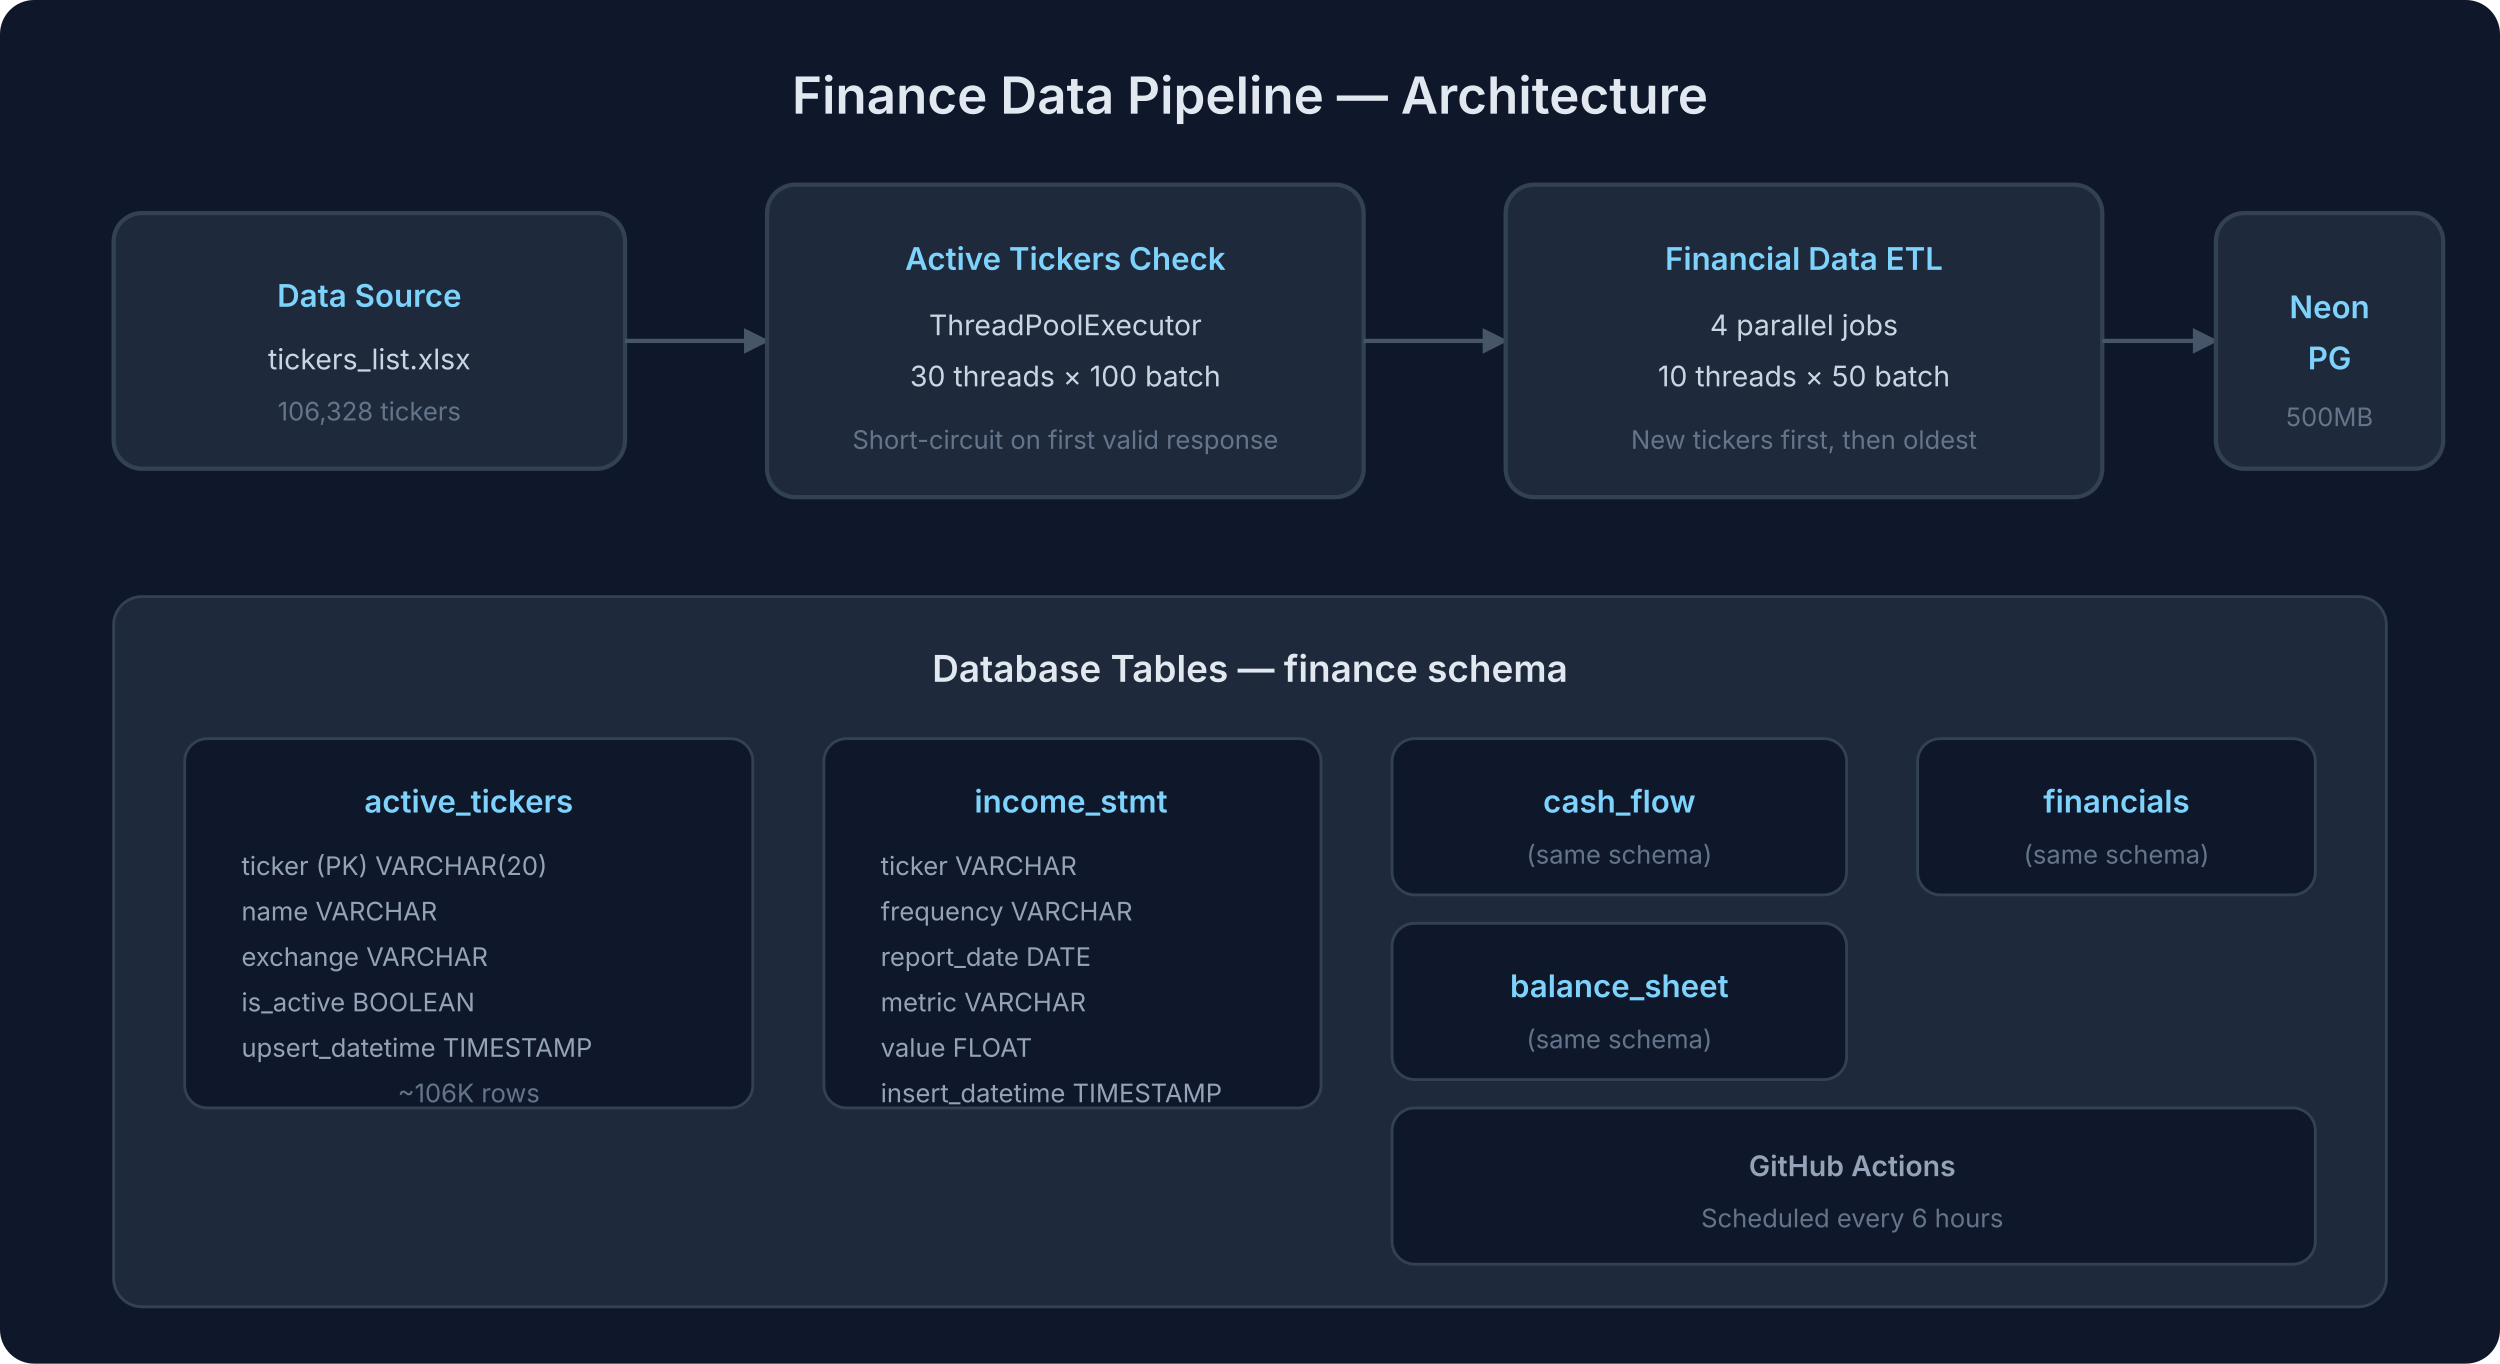
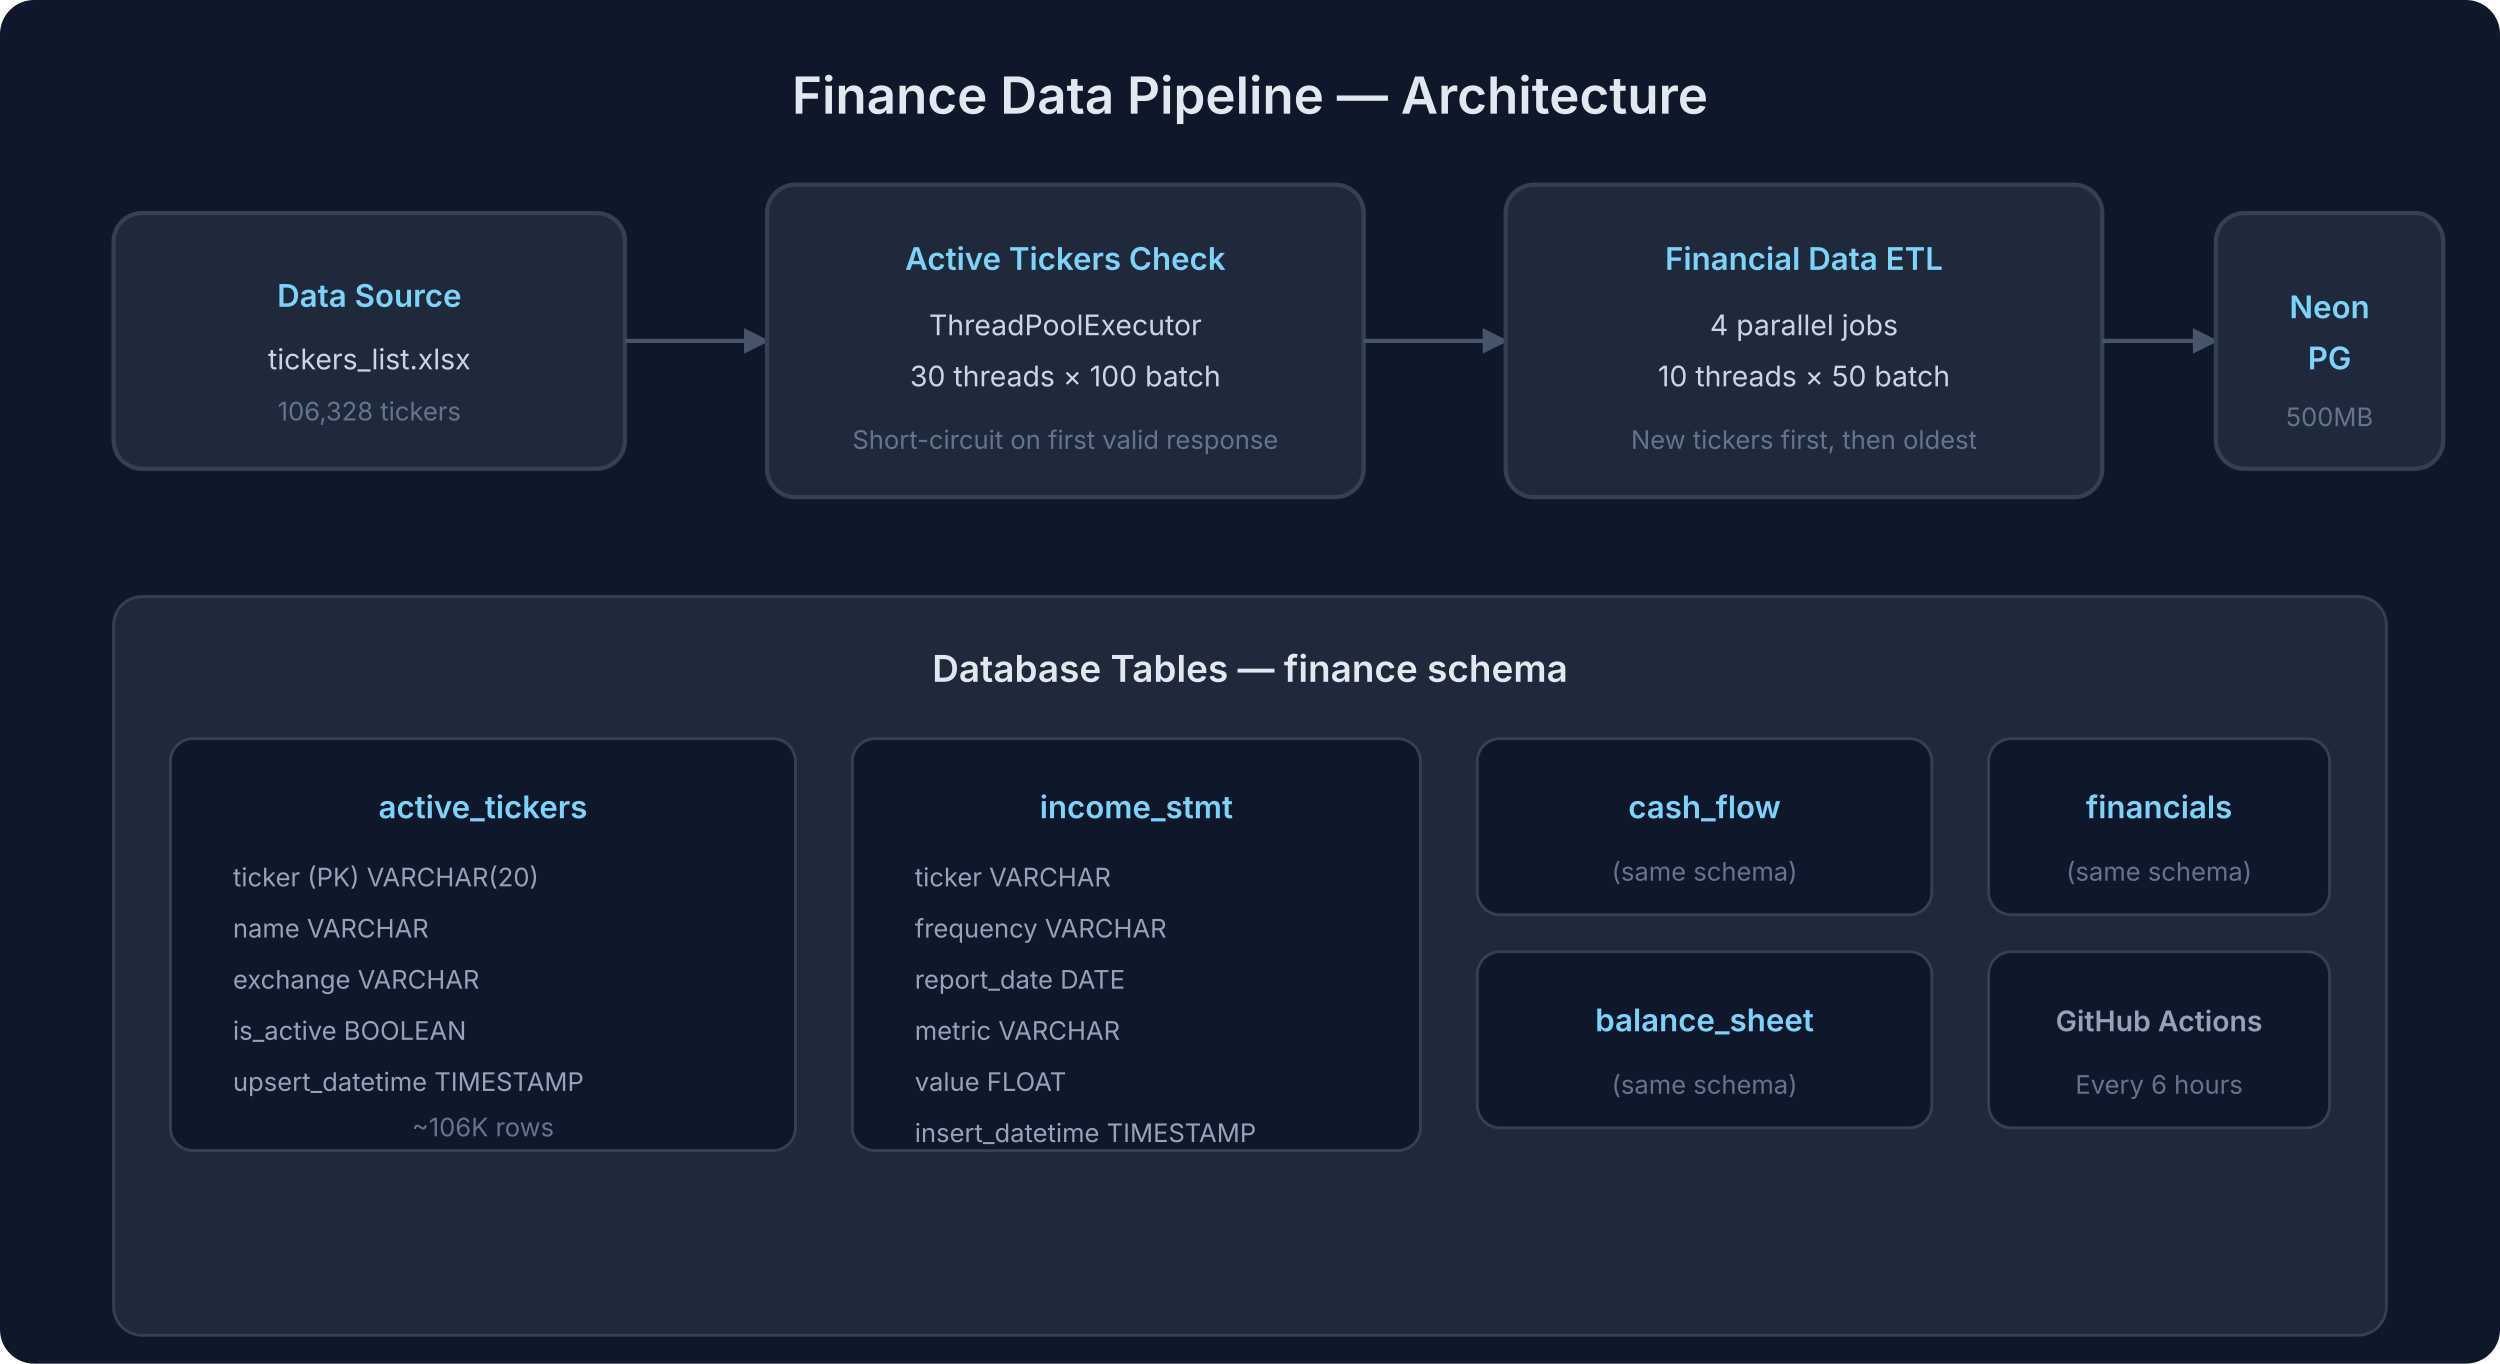
<svg xmlns="http://www.w3.org/2000/svg" viewBox="0 0 880 480" font-family="Inter, -apple-system, Arial, sans-serif">
  <rect width="880" height="480" fill="#0f172a" rx="12" />
  <text x="440" y="40" text-anchor="middle" font-size="18" font-weight="600" fill="#e2e8f0">Finance Data Pipeline — Architecture</text>
  <rect x="40" y="75" width="180" height="90" fill="#1e293b" stroke="#334155" stroke-width="1.5" rx="10" />
  <text x="130" y="108" text-anchor="middle" font-size="11" font-weight="600" fill="#7dd3fc">Data Source</text>
  <text x="130" y="130" text-anchor="middle" font-size="10" fill="#cbd5e1">tickers_list.xlsx</text>
  <text x="130" y="148" text-anchor="middle" font-size="9" fill="#64748b">106,328 tickers</text>
  <line x1="220" y1="120" x2="270" y2="120" stroke="#475569" stroke-width="1.5" marker-end="url(#arrowDark)" />
  <rect x="270" y="65" width="210" height="110" fill="#1e293b" stroke="#334155" stroke-width="1.5" rx="10" />
  <text x="375" y="95" text-anchor="middle" font-size="11" font-weight="600" fill="#7dd3fc">Active Tickers Check</text>
  <text x="375" y="118" text-anchor="middle" font-size="10" fill="#cbd5e1">ThreadPoolExecutor</text>
  <text x="375" y="136" text-anchor="middle" font-size="10" fill="#cbd5e1">30 threads × 100 batch</text>
  <text x="375" y="158" text-anchor="middle" font-size="9" fill="#64748b">Short-circuit on first valid response</text>
  <line x1="480" y1="120" x2="530" y2="120" stroke="#475569" stroke-width="1.5" marker-end="url(#arrowDark)" />
  <rect x="530" y="65" width="210" height="110" fill="#1e293b" stroke="#334155" stroke-width="1.5" rx="10" />
  <text x="635" y="95" text-anchor="middle" font-size="11" font-weight="600" fill="#7dd3fc">Financial Data ETL</text>
  <text x="635" y="118" text-anchor="middle" font-size="10" fill="#cbd5e1">4 parallel jobs</text>
  <text x="635" y="136" text-anchor="middle" font-size="10" fill="#cbd5e1">10 threads × 50 batch</text>
  <text x="635" y="158" text-anchor="middle" font-size="9" fill="#64748b">New tickers first, then oldest</text>
  <line x1="740" y1="120" x2="780" y2="120" stroke="#475569" stroke-width="1.5" marker-end="url(#arrowDark)" />
  <rect x="780" y="75" width="80" height="90" fill="#1e293b" stroke="#334155" stroke-width="1.5" rx="10" />
  <text x="820" y="112" text-anchor="middle" font-size="11" font-weight="600" fill="#7dd3fc">Neon</text>
  <text x="820" y="130" text-anchor="middle" font-size="11" font-weight="600" fill="#7dd3fc">PG</text>
  <text x="820" y="150" text-anchor="middle" font-size="9" fill="#64748b">500MB</text>
-   <rect x="40" y="210" width="800" height="250" fill="#1e293b" stroke="#334155" stroke-width="1" rx="10" />
+   <rect x="40" y="210" width="800" height="260" fill="#1e293b" stroke="#334155" stroke-width="1" rx="10" />
  <text x="440" y="240" text-anchor="middle" font-size="13" font-weight="600" fill="#e2e8f0">Database Tables — finance schema</text>
-   <rect x="65" y="260" width="200" height="130" fill="#0f172a" stroke="#334155" stroke-width="1" rx="8" />
-   <text x="165" y="286" text-anchor="middle" font-size="11" font-weight="600" fill="#7dd3fc">active_tickers</text>
-   <text x="85" y="308" font-size="9" fill="#94a3b8">ticker (PK) VARCHAR(20)</text>
-   <text x="85" y="324" font-size="9" fill="#94a3b8">name VARCHAR</text>
-   <text x="85" y="340" font-size="9" fill="#94a3b8">exchange VARCHAR</text>
-   <text x="85" y="356" font-size="9" fill="#94a3b8">is_active BOOLEAN</text>
-   <text x="85" y="372" font-size="9" fill="#94a3b8">upsert_datetime TIMESTAMP</text>
-   <text x="165" y="388" text-anchor="middle" font-size="9" fill="#64748b">~106K rows</text>
-   <rect x="290" y="260" width="175" height="130" fill="#0f172a" stroke="#334155" stroke-width="1" rx="8" />
-   <text x="377" y="286" text-anchor="middle" font-size="11" font-weight="600" fill="#7dd3fc">income_stmt</text>
-   <text x="310" y="308" font-size="9" fill="#94a3b8">ticker VARCHAR</text>
-   <text x="310" y="324" font-size="9" fill="#94a3b8">frequency VARCHAR</text>
-   <text x="310" y="340" font-size="9" fill="#94a3b8">report_date DATE</text>
-   <text x="310" y="356" font-size="9" fill="#94a3b8">metric VARCHAR</text>
-   <text x="310" y="372" font-size="9" fill="#94a3b8">value FLOAT</text>
-   <text x="310" y="388" font-size="9" fill="#94a3b8">insert_datetime TIMESTAMP</text>
-   <rect x="490" y="260" width="160" height="55" fill="#0f172a" stroke="#334155" stroke-width="1" rx="8" />
-   <text x="570" y="286" text-anchor="middle" font-size="11" font-weight="600" fill="#7dd3fc">cash_flow</text>
-   <text x="570" y="304" text-anchor="middle" font-size="9" fill="#64748b">(same schema)</text>
-   <rect x="490" y="325" width="160" height="55" fill="#0f172a" stroke="#334155" stroke-width="1" rx="8" />
-   <text x="570" y="351" text-anchor="middle" font-size="11" font-weight="600" fill="#7dd3fc">balance_sheet</text>
-   <text x="570" y="369" text-anchor="middle" font-size="9" fill="#64748b">(same schema)</text>
-   <rect x="675" y="260" width="140" height="55" fill="#0f172a" stroke="#334155" stroke-width="1" rx="8" />
-   <text x="745" y="286" text-anchor="middle" font-size="11" font-weight="600" fill="#7dd3fc">financials</text>
-   <text x="745" y="304" text-anchor="middle" font-size="9" fill="#64748b">(same schema)</text>
-   <rect x="490" y="390" width="325" height="55" fill="#0f172a" stroke="#334155" stroke-width="1" rx="8" />
-   <text x="652" y="414" text-anchor="middle" font-size="10" font-weight="600" fill="#94a3b8">GitHub Actions</text>
-   <text x="652" y="432" text-anchor="middle" font-size="9" fill="#64748b">Scheduled every 6 hours</text>
+   <rect x="60" y="260" width="220" height="145" fill="#0f172a" stroke="#334155" stroke-width="1" rx="8" />
+   <text x="170" y="288" text-anchor="middle" font-size="11" font-weight="600" fill="#7dd3fc">active_tickers</text>
+   <text x="82" y="312" font-size="9" fill="#94a3b8">ticker (PK) VARCHAR(20)</text>
+   <text x="82" y="330" font-size="9" fill="#94a3b8">name VARCHAR</text>
+   <text x="82" y="348" font-size="9" fill="#94a3b8">exchange VARCHAR</text>
+   <text x="82" y="366" font-size="9" fill="#94a3b8">is_active BOOLEAN</text>
+   <text x="82" y="384" font-size="9" fill="#94a3b8">upsert_datetime TIMESTAMP</text>
+   <text x="170" y="400" text-anchor="middle" font-size="9" fill="#64748b">~106K rows</text>
+   <rect x="300" y="260" width="200" height="145" fill="#0f172a" stroke="#334155" stroke-width="1" rx="8" />
+   <text x="400" y="288" text-anchor="middle" font-size="11" font-weight="600" fill="#7dd3fc">income_stmt</text>
+   <text x="322" y="312" font-size="9" fill="#94a3b8">ticker VARCHAR</text>
+   <text x="322" y="330" font-size="9" fill="#94a3b8">frequency VARCHAR</text>
+   <text x="322" y="348" font-size="9" fill="#94a3b8">report_date DATE</text>
+   <text x="322" y="366" font-size="9" fill="#94a3b8">metric VARCHAR</text>
+   <text x="322" y="384" font-size="9" fill="#94a3b8">value FLOAT</text>
+   <text x="322" y="402" font-size="9" fill="#94a3b8">insert_datetime TIMESTAMP</text>
+   <rect x="520" y="260" width="160" height="62" fill="#0f172a" stroke="#334155" stroke-width="1" rx="8" />
+   <text x="600" y="288" text-anchor="middle" font-size="11" font-weight="600" fill="#7dd3fc">cash_flow</text>
+   <text x="600" y="310" text-anchor="middle" font-size="9" fill="#64748b">(same schema)</text>
+   <rect x="520" y="335" width="160" height="62" fill="#0f172a" stroke="#334155" stroke-width="1" rx="8" />
+   <text x="600" y="363" text-anchor="middle" font-size="11" font-weight="600" fill="#7dd3fc">balance_sheet</text>
+   <text x="600" y="385" text-anchor="middle" font-size="9" fill="#64748b">(same schema)</text>
+   <rect x="700" y="260" width="120" height="62" fill="#0f172a" stroke="#334155" stroke-width="1" rx="8" />
+   <text x="760" y="288" text-anchor="middle" font-size="11" font-weight="600" fill="#7dd3fc">financials</text>
+   <text x="760" y="310" text-anchor="middle" font-size="9" fill="#64748b">(same schema)</text>
+   <rect x="700" y="335" width="120" height="62" fill="#0f172a" stroke="#334155" stroke-width="1" rx="8" />
+   <text x="760" y="363" text-anchor="middle" font-size="10" font-weight="600" fill="#94a3b8">GitHub Actions</text>
+   <text x="760" y="385" text-anchor="middle" font-size="9" fill="#64748b">Every 6 hours</text>
  <defs>
    <marker id="arrowDark" viewBox="0 0 10 10" refX="9" refY="5" markerWidth="6" markerHeight="6" orient="auto-start-reverse">
      <path d="M 0 0 L 10 5 L 0 10 z" fill="#475569" />
    </marker>
  </defs>
</svg>
